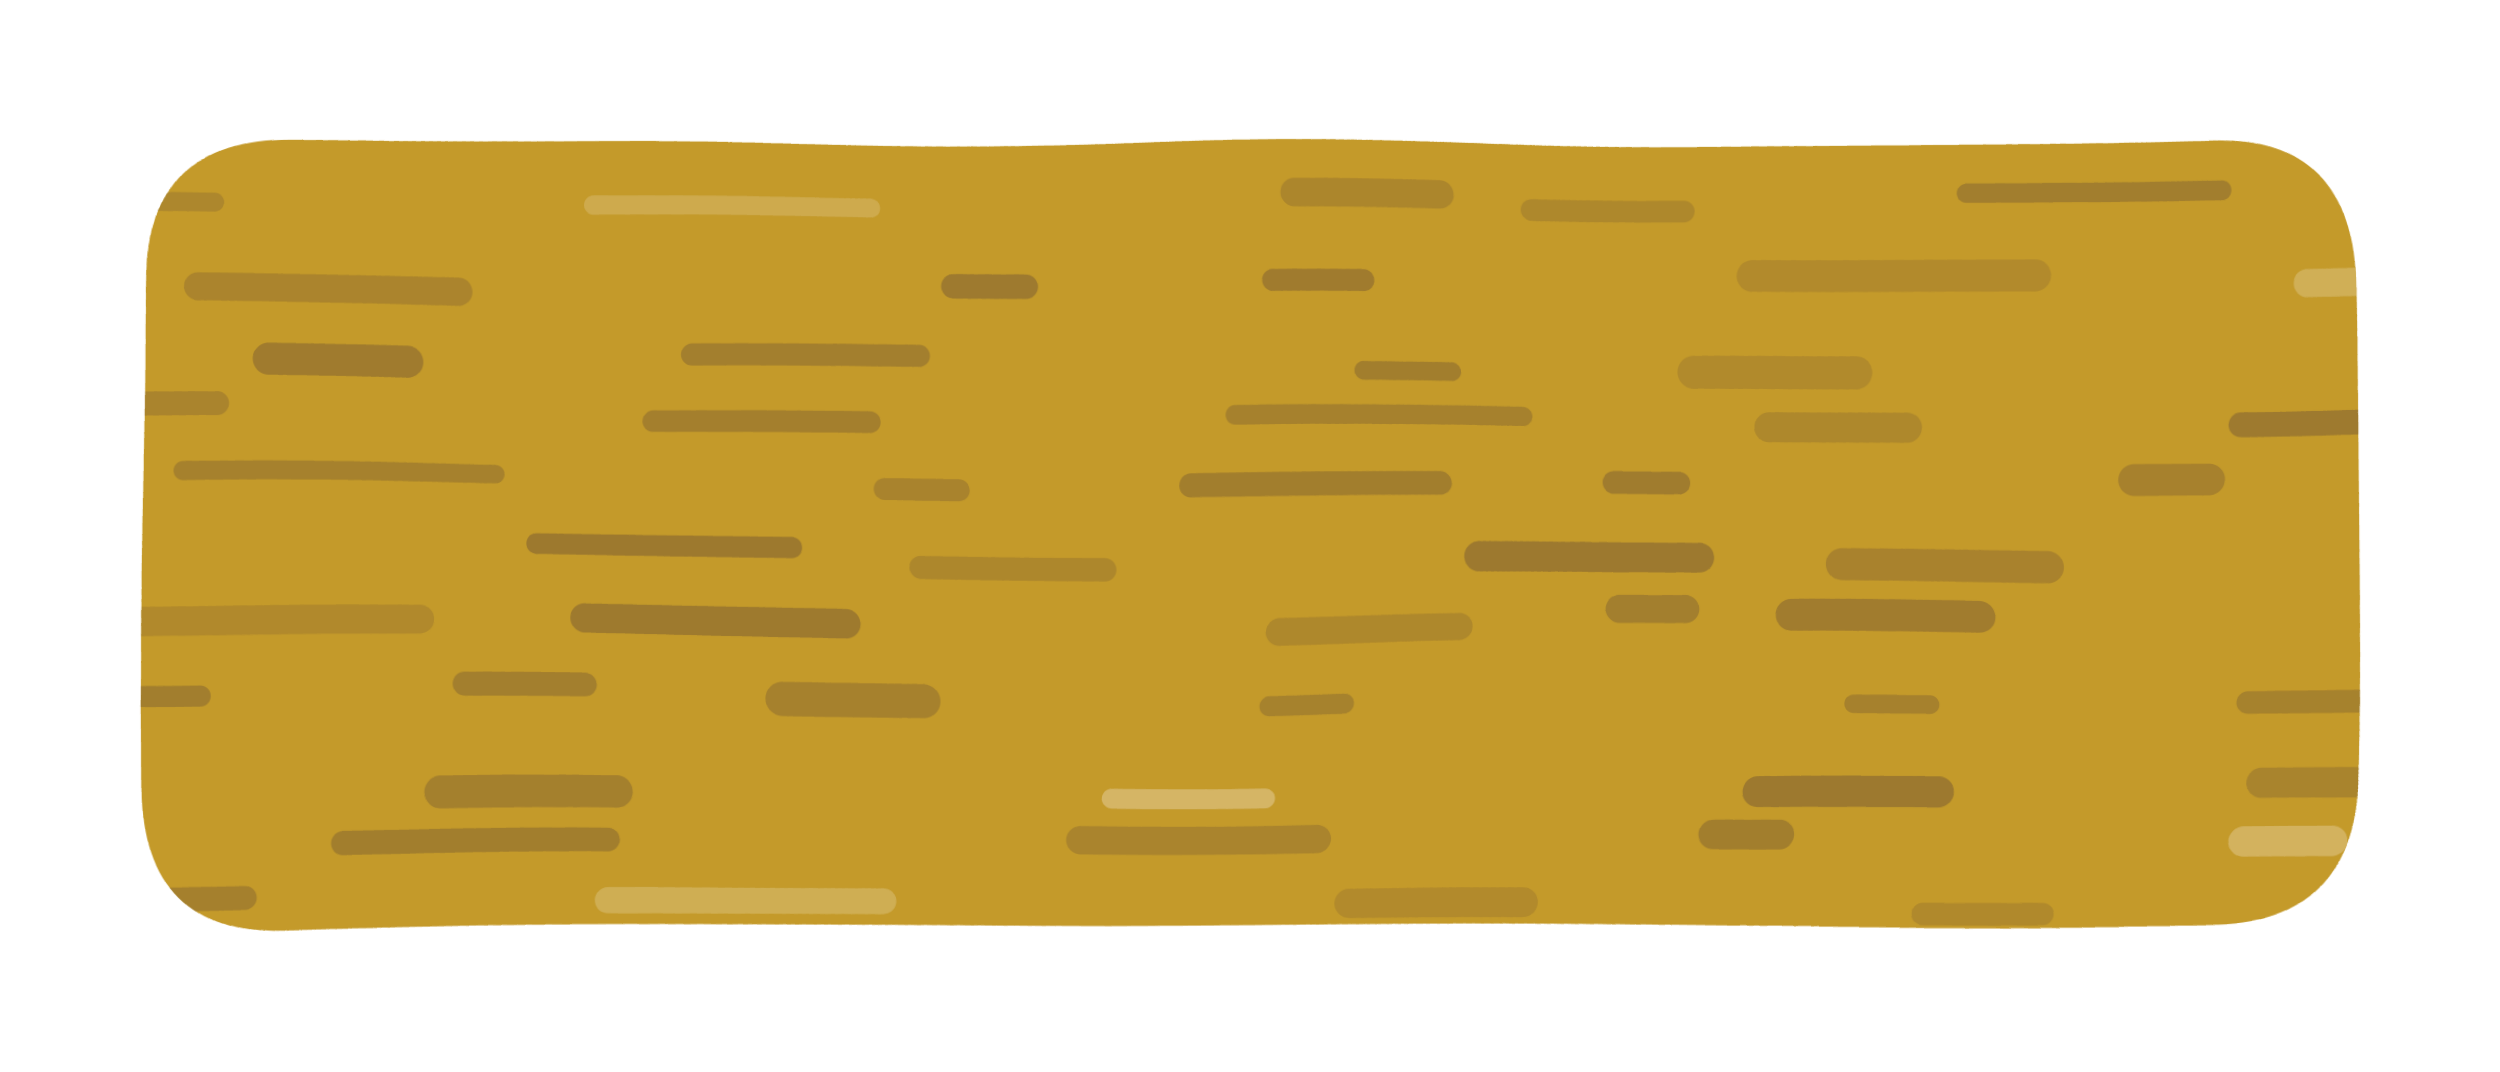
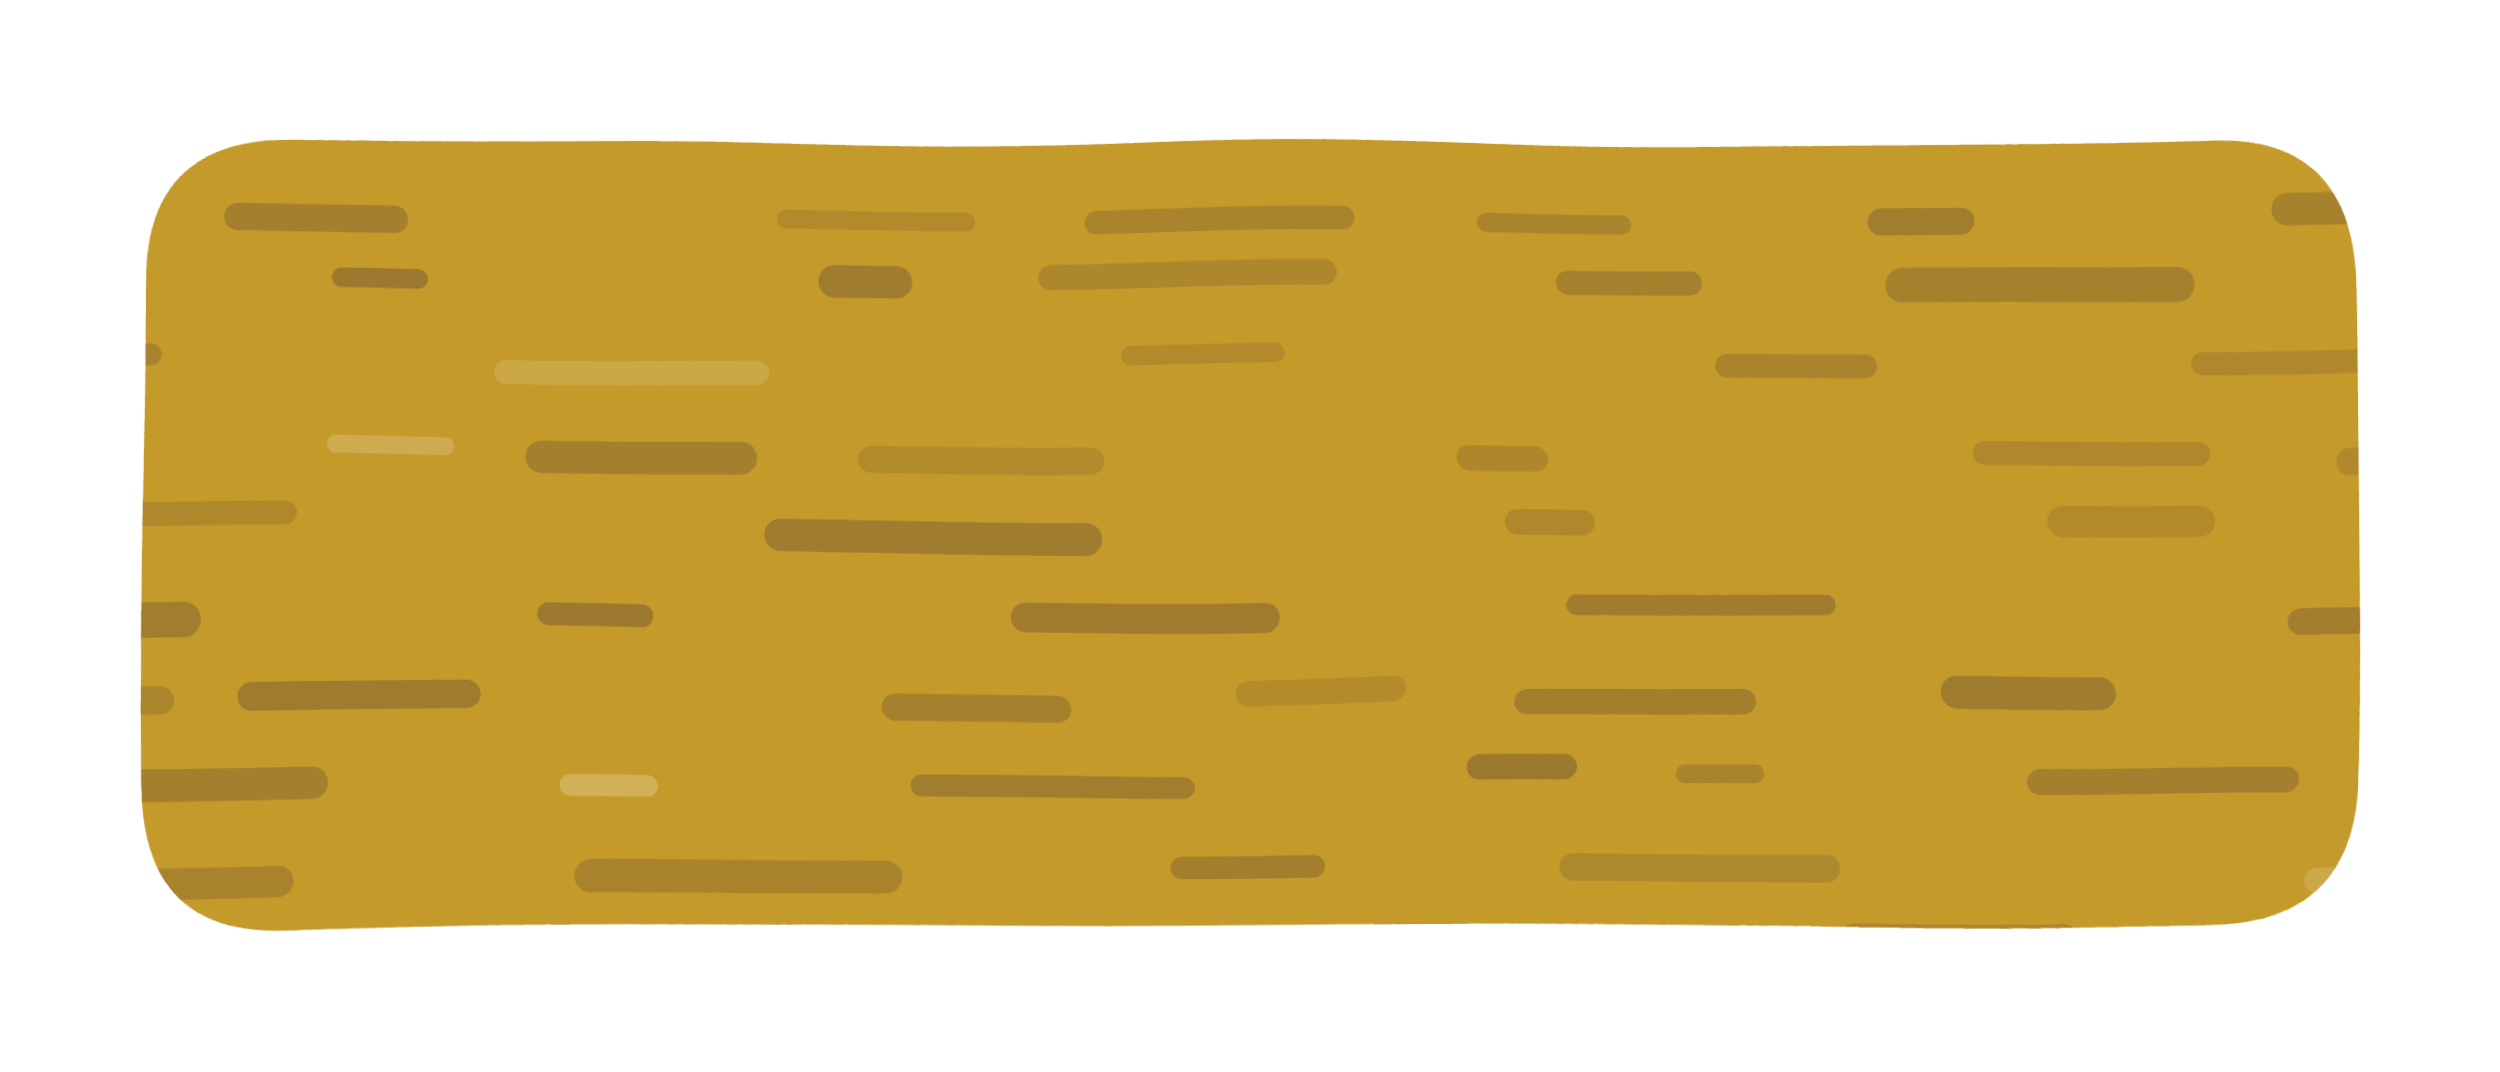
<svg xmlns="http://www.w3.org/2000/svg" width="70" height="30" viewBox="0 0 70 30">
  <defs>
    <filter id="rough" x="-10%" y="-10%" width="120%" height="120%">
      <feTurbulence type="fractalNoise" baseFrequency="0.05" numOctaves="2" seed="63" />
      <feDisplacementMap in="SourceGraphic" scale="0.8" xChannelSelector="R" yChannelSelector="G" />
    </filter>
  </defs>
  <g filter="url(#rough)">
-     <clipPath id="f1s24">
+     <clipPath id="f1s19">
      <path d="M8,4 H62 Q66,4 66,8 V22 Q66,26 62,26 H8 Q4,26 4,22 V8 Q4,4 8,4 Z" />
    </clipPath>
    <path d="M8,4 H62 Q66,4 66,8 V22 Q66,26 62,26 H8 Q4,26 4,22 V8 Q4,4 8,4 Z" fill="#c49a2a" />
-     <g clip-path="url(#f1s24)" stroke-linecap="round">
-       <path d="M0.88,3.17 h4.48" stroke="#937130" stroke-width="0.53" stroke-opacity="0.43" />
-       <path d="M11.65,2.80 h6.44" stroke="#d9bd75" stroke-width="0.76" stroke-opacity="0.55" />
-       <path d="M25.80,2.83 h2.13" stroke="#937130" stroke-width="0.81" stroke-opacity="0.38" />
-       <path d="M40.50,2.81 h5.14" stroke="#937130" stroke-width="0.95" stroke-opacity="0.65" />
-       <path d="M56.36,3.31 h7.63" stroke="#937130" stroke-width="0.83" stroke-opacity="0.40" />
-       <path d="M73.54,3.35 h5.14" stroke="#937130" stroke-width="0.73" stroke-opacity="0.75" />
-       <path d="M0.34,5.80 h5.55" stroke="#937130" stroke-width="0.54" stroke-opacity="0.46" />
-       <path d="M16.59,5.76 h7.85" stroke="#d9bd75" stroke-width="0.53" stroke-opacity="0.46" />
-       <path d="M36.31,5.47 h4.10" stroke="#937130" stroke-width="0.79" stroke-opacity="0.49" />
-       <path d="M42.95,5.83 h4.15" stroke="#937130" stroke-width="0.61" stroke-opacity="0.43" />
-       <path d="M55.07,5.36 h7.15" stroke="#937130" stroke-width="0.54" stroke-opacity="0.69" />
-       <path d="M67.71,5.67 h7.16" stroke="#937130" stroke-width="0.83" stroke-opacity="0.38" />
-       <path d="M5.46,8.19 h7.30" stroke="#937130" stroke-width="0.79" stroke-opacity="0.51" />
-       <path d="M26.74,7.93 h2.00" stroke="#937130" stroke-width="0.69" stroke-opacity="0.77" />
-       <path d="M35.63,7.90 h2.58" stroke="#937130" stroke-width="0.61" stroke-opacity="0.74" />
-       <path d="M49.03,7.64 h8.00" stroke="#937130" stroke-width="0.88" stroke-opacity="0.36" />
-       <path d="M64.59,7.90 h8.66" stroke="#d9bd75" stroke-width="0.76" stroke-opacity="0.58" />
-       <path d="M7.47,10.21 h3.86" stroke="#937130" stroke-width="0.91" stroke-opacity="0.74" />
-       <path d="M19.43,9.90 h6.34" stroke="#937130" stroke-width="0.62" stroke-opacity="0.65" />
-       <path d="M38.14,10.42 h2.48" stroke="#937130" stroke-width="0.52" stroke-opacity="0.68" />
-       <path d="M47.40,10.32 h4.63" stroke="#937130" stroke-width="0.92" stroke-opacity="0.38" />
-       <path d="M66.30,10.35 h7.44" stroke="#d9bd75" stroke-width="0.56" stroke-opacity="0.65" />
-       <path d="M3.60,11.48 h2.43" stroke="#937130" stroke-width="0.67" stroke-opacity="0.52" />
-       <path d="M18.37,11.78 h6.04" stroke="#937130" stroke-width="0.61" stroke-opacity="0.66" />
-       <path d="M34.52,11.63 h8.05" stroke="#937130" stroke-width="0.54" stroke-opacity="0.62" />
-       <path d="M49.56,11.85 h3.94" stroke="#937130" stroke-width="0.84" stroke-opacity="0.45" />
-       <path d="M62.70,11.74 h8.02" stroke="#937130" stroke-width="0.69" stroke-opacity="0.77" />
-       <path d="M5.11,13.36 h8.76" stroke="#937130" stroke-width="0.53" stroke-opacity="0.62" />
-       <path d="M24.84,13.64 h2.06" stroke="#937130" stroke-width="0.61" stroke-opacity="0.55" />
-       <path d="M33.31,13.52 h6.90" stroke="#937130" stroke-width="0.65" stroke-opacity="0.68" />
-       <path d="M45.12,13.44 h1.88" stroke="#937130" stroke-width="0.64" stroke-opacity="0.73" />
-       <path d="M59.78,13.26 h2.04" stroke="#937130" stroke-width="0.89" stroke-opacity="0.59" />
-       <path d="M66.49,13.76 h5.72" stroke="#937130" stroke-width="0.51" stroke-opacity="0.39" />
-       <path d="M15.06,15.32 h7.18" stroke="#937130" stroke-width="0.59" stroke-opacity="0.80" />
-       <path d="M25.83,15.80 h5.12" stroke="#937130" stroke-width="0.64" stroke-opacity="0.47" />
-       <path d="M41.30,15.56 h6.29" stroke="#937130" stroke-width="0.85" stroke-opacity="0.79" />
-       <path d="M51.67,15.74 h5.72" stroke="#937130" stroke-width="0.92" stroke-opacity="0.57" />
-       <path d="M71.34,15.54 h3.70" stroke="#937130" stroke-width="0.83" stroke-opacity="0.47" />
-       <path d="M-3.08,17.10 h3.51" stroke="#d9bd75" stroke-width="0.53" stroke-opacity="0.54" />
-       <path d="M3.52,17.48 h8.24" stroke="#937130" stroke-width="0.79" stroke-opacity="0.40" />
-       <path d="M16.40,17.40 h7.31" stroke="#937130" stroke-width="0.82" stroke-opacity="0.78" />
-       <path d="M35.77,17.53 h5.00" stroke="#937130" stroke-width="0.76" stroke-opacity="0.45" />
-       <path d="M45.30,17.03 h1.88" stroke="#937130" stroke-width="0.80" stroke-opacity="0.67" />
-       <path d="M50.23,17.20 h5.26" stroke="#937130" stroke-width="0.92" stroke-opacity="0.72" />
-       <path d="M67.93,17.27 h5.70" stroke="#937130" stroke-width="0.77" stroke-opacity="0.52" />
-       <path d="M1.70,19.51 h3.98" stroke="#937130" stroke-width="0.57" stroke-opacity="0.69" />
-       <path d="M12.99,19.26 h3.38" stroke="#937130" stroke-width="0.66" stroke-opacity="0.65" />
-       <path d="M21.91,19.53 h3.90" stroke="#937130" stroke-width="0.96" stroke-opacity="0.61" />
-       <path d="M35.53,19.60 h2.08" stroke="#937130" stroke-width="0.57" stroke-opacity="0.60" />
-       <path d="M51.96,19.76 h2.13" stroke="#937130" stroke-width="0.53" stroke-opacity="0.61" />
-       <path d="M62.92,19.71 h7.45" stroke="#937130" stroke-width="0.65" stroke-opacity="0.60" />
-       <path d="M12.32,22.24 h4.91" stroke="#937130" stroke-width="0.91" stroke-opacity="0.63" />
-       <path d="M31.09,22.28 h4.33" stroke="#d9bd75" stroke-width="0.59" stroke-opacity="0.79" />
-       <path d="M49.26,22.22 h5.08" stroke="#937130" stroke-width="0.87" stroke-opacity="0.79" />
-       <path d="M63.32,22.01 h7.53" stroke="#937130" stroke-width="0.86" stroke-opacity="0.54" />
-       <path d="M9.62,23.60 h7.36" stroke="#937130" stroke-width="0.67" stroke-opacity="0.68" />
-       <path d="M30.20,23.51 h6.71" stroke="#937130" stroke-width="0.83" stroke-opacity="0.53" />
-       <path d="M48.04,23.43 h1.86" stroke="#937130" stroke-width="0.84" stroke-opacity="0.68" />
-       <path d="M62.86,23.67 h2.46" stroke="#d9bd75" stroke-width="0.86" stroke-opacity="0.69" />
-       <path d="M68.17,23.59 h1.91" stroke="#d9bd75" stroke-width="0.55" stroke-opacity="0.63" />
-       <path d="M2.22,25.05 h4.65" stroke="#937130" stroke-width="0.67" stroke-opacity="0.64" />
-       <path d="M17.01,25.32 h7.69" stroke="#d9bd75" stroke-width="0.75" stroke-opacity="0.56" />
-       <path d="M37.86,25.40 h4.92" stroke="#937130" stroke-width="0.84" stroke-opacity="0.37" />
-       <path d="M53.98,25.61 h3.31" stroke="#937130" stroke-width="0.62" stroke-opacity="0.41" />
-       <path d="M70.31,25.24 h7.55" stroke="#937130" stroke-width="0.78" stroke-opacity="0.63" />
-       <path d="M2.07,27.99 h7.87" stroke="#937130" stroke-width="0.66" stroke-opacity="0.73" />
-       <path d="M23.82,27.66 h6.43" stroke="#937130" stroke-width="0.66" stroke-opacity="0.52" />
-       <path d="M42.35,28.19 h4.27" stroke="#937130" stroke-width="0.71" stroke-opacity="0.65" />
-       <path d="M58.29,27.75 h7.92" stroke="#d9bd75" stroke-width="0.87" stroke-opacity="0.55" />
-       <path d="M69.96,27.64 h1.98" stroke="#937130" stroke-width="0.76" stroke-opacity="0.43" />
+     <g clip-path="url(#f1s19)" stroke-linecap="round">
+       <path d="M-1.60,3.07 h5.64" stroke="#937130" stroke-width="0.95" stroke-opacity="0.56" />
+       <path d="M17.76,3.38 h4.47" stroke="#d9bd75" stroke-width="0.92" stroke-opacity="0.37" />
+       <path d="M28.39,3.14 h2.25" stroke="#937130" stroke-width="0.88" stroke-opacity="0.74" />
+       <path d="M35.91,3.58 h3.23" stroke="#937130" stroke-width="0.62" stroke-opacity="0.72" />
+       <path d="M45.41,3.13 h8.00" stroke="#937130" stroke-width="0.58" stroke-opacity="0.68" />
+       <path d="M63.03,3.10 h4.17" stroke="#937130" stroke-width="0.71" stroke-opacity="0.53" />
+       <path d="M71.58,3.01 h6.56" stroke="#937130" stroke-width="0.94" stroke-opacity="0.69" />
+       <path d="M6.55,6.20 h4.40" stroke="#937130" stroke-width="0.77" stroke-opacity="0.66" />
+       <path d="M22.06,6.12 h5.03" stroke="#937130" stroke-width="0.52" stroke-opacity="0.37" />
+       <path d="M30.71,6.17 h6.97" stroke="#937130" stroke-width="0.65" stroke-opacity="0.54" />
+       <path d="M41.71,6.21 h3.67" stroke="#937130" stroke-width="0.54" stroke-opacity="0.52" />
+       <path d="M52.67,6.14 h2.26" stroke="#937130" stroke-width="0.75" stroke-opacity="0.71" />
+       <path d="M64.06,5.91 h3.00" stroke="#937130" stroke-width="0.87" stroke-opacity="0.58" />
+       <path d="M77.28,6.00 h6.09" stroke="#937130" stroke-width="0.76" stroke-opacity="0.38" />
+       <path d="M9.49,7.86 h2.13" stroke="#937130" stroke-width="0.55" stroke-opacity="0.79" />
+       <path d="M23.41,7.84 h1.72" stroke="#937130" stroke-width="0.91" stroke-opacity="0.75" />
+       <path d="M29.45,7.68 h7.65" stroke="#937130" stroke-width="0.71" stroke-opacity="0.47" />
+       <path d="M43.91,7.85 h3.37" stroke="#937130" stroke-width="0.67" stroke-opacity="0.64" />
+       <path d="M53.30,7.89 h7.66" stroke="#937130" stroke-width="0.95" stroke-opacity="0.64" />
+       <path d="M67.62,7.67 h1.90" stroke="#937130" stroke-width="0.52" stroke-opacity="0.64" />
+       <path d="M0.66,10.11 h3.49" stroke="#937130" stroke-width="0.61" stroke-opacity="0.57" />
+       <path d="M14.14,10.42 h7.10" stroke="#d9bd75" stroke-width="0.68" stroke-opacity="0.37" />
+       <path d="M31.63,9.92 h4.01" stroke="#937130" stroke-width="0.54" stroke-opacity="0.36" />
+       <path d="M48.34,10.14 h3.95" stroke="#937130" stroke-width="0.66" stroke-opacity="0.52" />
+       <path d="M61.65,10.05 h6.79" stroke="#937130" stroke-width="0.64" stroke-opacity="0.42" />
+       <path d="M9.39,12.60 h3.05" stroke="#d9bd75" stroke-width="0.52" stroke-opacity="0.48" />
+       <path d="M15.19,12.83 h5.62" stroke="#937130" stroke-width="0.93" stroke-opacity="0.66" />
+       <path d="M24.47,12.82 h6.08" stroke="#937130" stroke-width="0.75" stroke-opacity="0.39" />
+       <path d="M41.04,12.82 h1.86" stroke="#937130" stroke-width="0.71" stroke-opacity="0.44" />
+       <path d="M55.68,12.54 h5.84" stroke="#937130" stroke-width="0.66" stroke-opacity="0.42" />
+       <path d="M65.76,12.84 h4.58" stroke="#937130" stroke-width="0.78" stroke-opacity="0.40" />
+       <path d="M-0.07,14.55 h8.06" stroke="#937130" stroke-width="0.66" stroke-opacity="0.42" />
+       <path d="M21.94,14.97 h8.49" stroke="#937130" stroke-width="0.90" stroke-opacity="0.73" />
+       <path d="M42.38,14.59 h1.84" stroke="#937130" stroke-width="0.72" stroke-opacity="0.42" />
+       <path d="M57.84,14.44 h3.72" stroke="#937130" stroke-width="0.89" stroke-opacity="0.37" />
+       <path d="M67.05,14.64 h5.75" stroke="#937130" stroke-width="0.52" stroke-opacity="0.53" />
+       <path d="M-1.35,17.44 h6.55" stroke="#937130" stroke-width="0.96" stroke-opacity="0.70" />
+       <path d="M15.37,17.30 h2.66" stroke="#937130" stroke-width="0.64" stroke-opacity="0.79" />
+       <path d="M28.71,17.14 h6.65" stroke="#937130" stroke-width="0.82" stroke-opacity="0.74" />
+       <path d="M44.08,16.92 h7.11" stroke="#937130" stroke-width="0.59" stroke-opacity="0.72" />
+       <path d="M64.39,17.39 h6.97" stroke="#937130" stroke-width="0.77" stroke-opacity="0.69" />
+       <path d="M0.17,19.62 h4.38" stroke="#937130" stroke-width="0.77" stroke-opacity="0.48" />
+       <path d="M7.10,19.54 h5.94" stroke="#937130" stroke-width="0.78" stroke-opacity="0.76" />
+       <path d="M25.04,19.71 h4.52" stroke="#937130" stroke-width="0.77" stroke-opacity="0.62" />
+       <path d="M34.94,19.23 h4.04" stroke="#937130" stroke-width="0.72" stroke-opacity="0.35" />
+       <path d="M42.75,19.68 h6.07" stroke="#937130" stroke-width="0.72" stroke-opacity="0.68" />
+       <path d="M54.87,19.39 h3.91" stroke="#937130" stroke-width="0.95" stroke-opacity="0.73" />
+       <path d="M70.03,19.37 h5.77" stroke="#937130" stroke-width="0.61" stroke-opacity="0.43" />
+       <path d="M2.88,21.92 h5.88" stroke="#937130" stroke-width="0.88" stroke-opacity="0.66" />
+       <path d="M15.93,22.07 h2.15" stroke="#d9bd75" stroke-width="0.62" stroke-opacity="0.63" />
+       <path d="M25.76,21.95 h7.35" stroke="#937130" stroke-width="0.64" stroke-opacity="0.70" />
+       <path d="M41.48,21.54 h2.34" stroke="#937130" stroke-width="0.73" stroke-opacity="0.79" />
+       <path d="M47.20,21.72 h1.97" stroke="#937130" stroke-width="0.52" stroke-opacity="0.53" />
+       <path d="M57.16,21.92 h6.83" stroke="#937130" stroke-width="0.73" stroke-opacity="0.65" />
+       <path d="M78.37,21.78 h6.74" stroke="#937130" stroke-width="0.92" stroke-opacity="0.75" />
+       <path d="M3.44,24.62 h4.36" stroke="#937130" stroke-width="0.87" stroke-opacity="0.57" />
+       <path d="M16.53,24.62 h8.22" stroke="#937130" stroke-width="0.95" stroke-opacity="0.56" />
+       <path d="M33.07,24.31 h3.76" stroke="#937130" stroke-width="0.66" stroke-opacity="0.68" />
+       <path d="M44.16,24.39 h7.10" stroke="#937130" stroke-width="0.77" stroke-opacity="0.43" />
+       <path d="M64.94,24.78 h2.78" stroke="#d9bd75" stroke-width="0.72" stroke-opacity="0.42" />
+       <path d="M78.33,24.39 h7.31" stroke="#937130" stroke-width="0.94" stroke-opacity="0.59" />
+       <path d="M1.47,26.14 h1.75" stroke="#937130" stroke-width="0.77" stroke-opacity="0.79" />
+       <path d="M15.47,26.26 h6.66" stroke="#937130" stroke-width="0.54" stroke-opacity="0.67" />
+       <path d="M26.88,26.56 h8.01" stroke="#937130" stroke-width="0.89" stroke-opacity="0.59" />
+       <path d="M38.69,26.35 h2.49" stroke="#937130" stroke-width="0.74" stroke-opacity="0.75" />
+       <path d="M52.08,26.26 h5.82" stroke="#937130" stroke-width="0.72" stroke-opacity="0.49" />
+       <path d="M63.58,26.45 h3.49" stroke="#937130" stroke-width="0.75" stroke-opacity="0.46" />
+       <path d="M73.52,26.15 h5.96" stroke="#937130" stroke-width="0.64" stroke-opacity="0.65" />
    </g>
  </g>
</svg>
